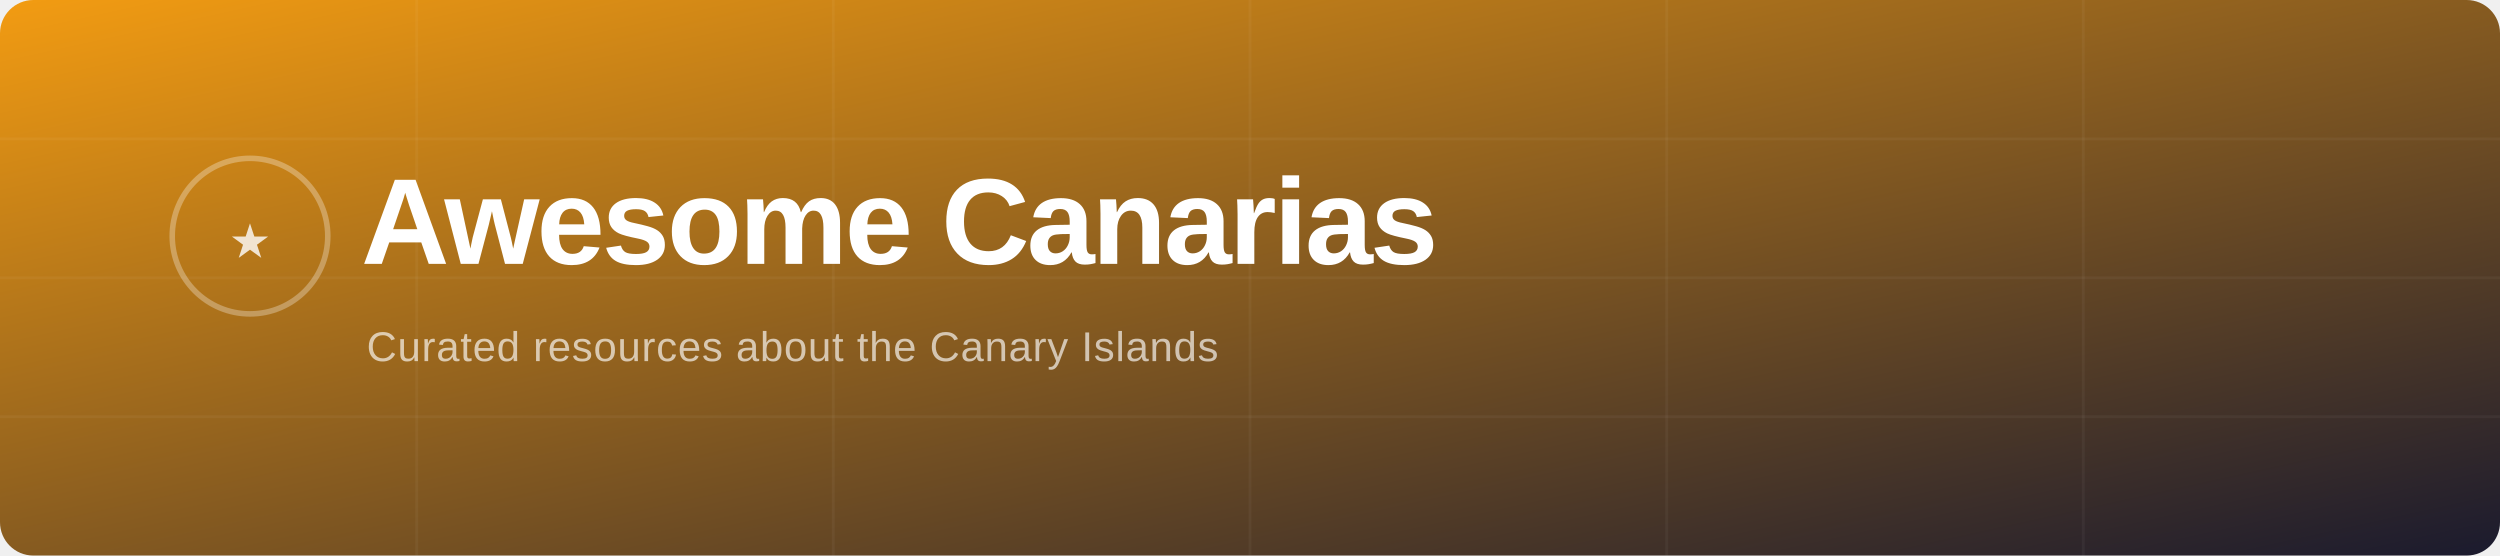
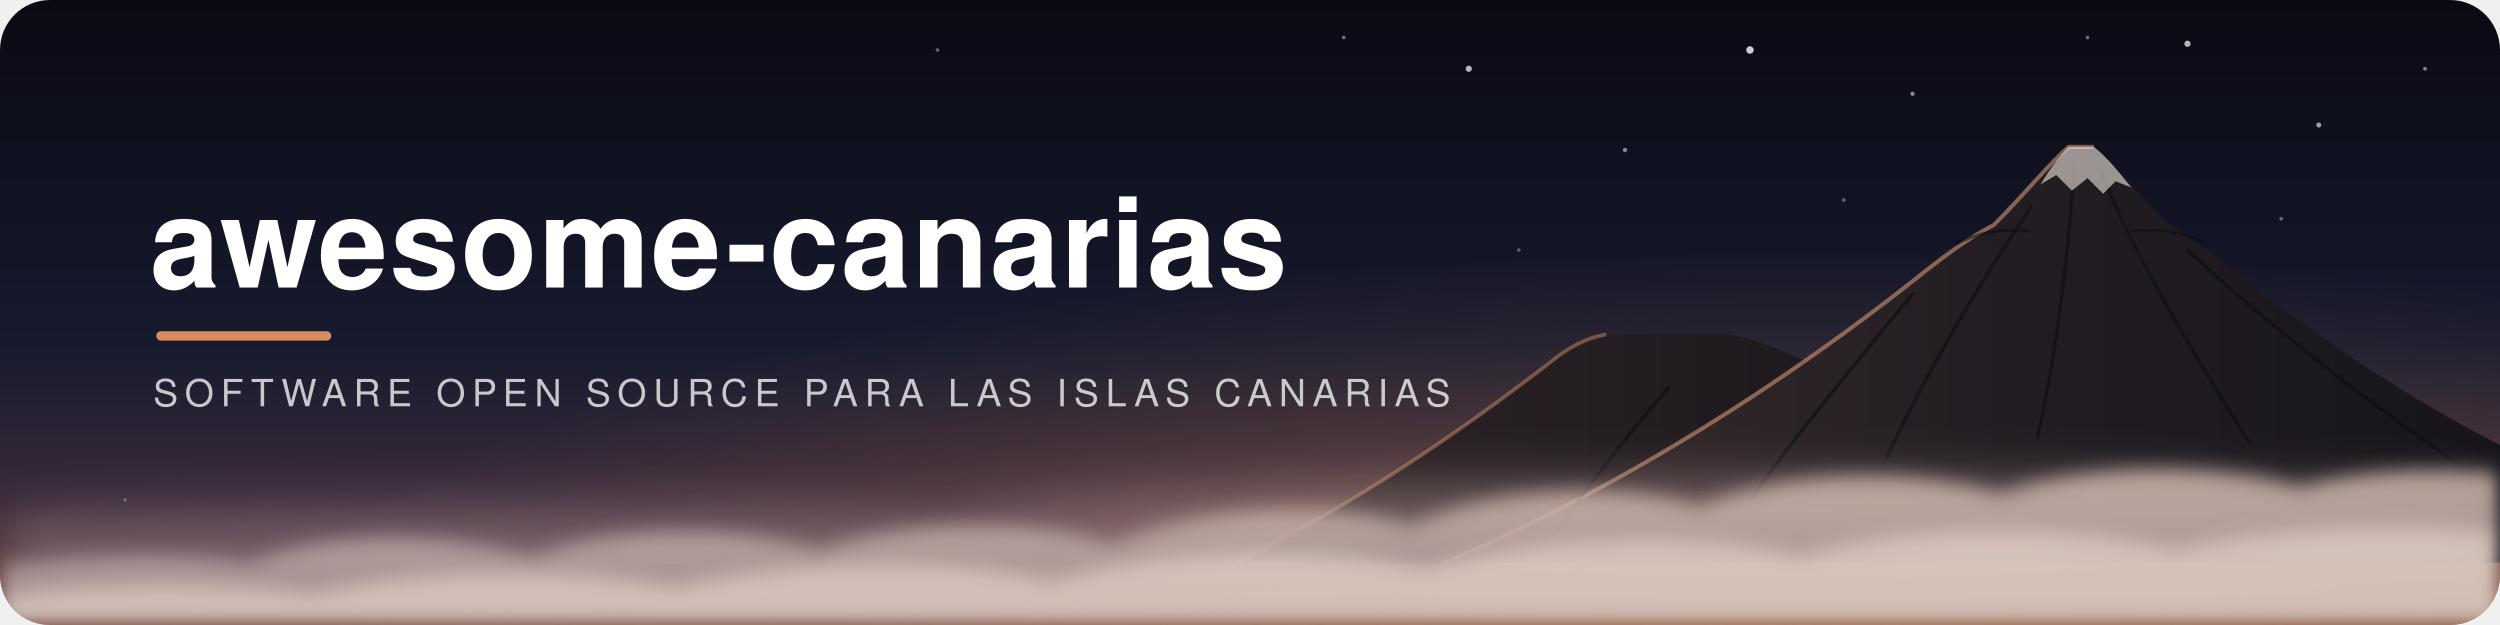
- <svg xmlns="http://www.w3.org/2000/svg" viewBox="0 0 900 200" width="900" height="200">
+ <svg xmlns="http://www.w3.org/2000/svg" viewBox="0 0 800 200" width="800" height="200">
  <defs>
-     <linearGradient id="bg" x1="0%" y1="0%" x2="100%" y2="100%">
-       <stop offset="0%" stop-color="#f39c12" />
-       <stop offset="100%" stop-color="#1a1a2e" />
+     <clipPath id="a-clip">
+       <rect width="800" height="200" rx="16" />
+     </clipPath>
+     <linearGradient id="a-sky" x1="0" y1="0" x2="0" y2="1">
+       <stop offset="0" stop-color="#0a0a14" />
+       <stop offset="0.55" stop-color="#171a2e" />
+       <stop offset="0.8" stop-color="#3a2a3a" />
+       <stop offset="1" stop-color="#7a4a3a" />
    </linearGradient>
+     <linearGradient id="a-mount" x1="0" y1="0" x2="1" y2="0">
+       <stop offset="0" stop-color="#3a2c2c" />
+       <stop offset="0.45" stop-color="#241e24" />
+       <stop offset="1" stop-color="#141319" />
+     </linearGradient>
+     <linearGradient id="a-viejo" x1="0" y1="0" x2="1" y2="0">
+       <stop offset="0" stop-color="#2e2426" />
+       <stop offset="1" stop-color="#1b171d" />
+     </linearGradient>
+     <linearGradient id="a-cloud" x1="0" y1="0" x2="0" y2="1">
+       <stop offset="0" stop-color="#d9c2b4" />
+       <stop offset="1" stop-color="#8f7f8c" />
+     </linearGradient>
+     <radialGradient id="a-glow" cx="0.72" cy="1" r="0.6">
+       <stop offset="0" stop-color="#e0915a" stop-opacity="0.35" />
+       <stop offset="1" stop-color="#e0915a" stop-opacity="0" />
+     </radialGradient>
+     <filter id="a-soft" x="-10%" y="-50%" width="120%" height="200%">
+       <feGaussianBlur stdDeviation="3" />
+     </filter>
+     <filter id="a-haze" x="-20%" y="-50%" width="140%" height="200%">
+       <feGaussianBlur stdDeviation="8" />
+     </filter>
  </defs>
-   <rect width="900" height="200" rx="12" fill="url(#bg)" />
-   <g stroke="#ffffff" stroke-opacity="0.04" stroke-width="1">
-     <line x1="0" y1="50" x2="900" y2="50" />
-     <line x1="0" y1="100" x2="900" y2="100" />
-     <line x1="0" y1="150" x2="900" y2="150" />
-     <line x1="150" y1="0" x2="150" y2="200" />
-     <line x1="300" y1="0" x2="300" y2="200" />
-     <line x1="450" y1="0" x2="450" y2="200" />
-     <line x1="600" y1="0" x2="600" y2="200" />
-     <line x1="750" y1="0" x2="750" y2="200" />
+   <g clip-path="url(#a-clip)">
+     <rect width="800" height="200" fill="url(#a-sky)" />
+     <rect width="800" height="200" fill="url(#a-glow)" />
+     <g fill="#fff">
+       <circle cx="470" cy="22" r="1" opacity="0.7" />
+       <circle cx="520" cy="48" r="0.7" opacity="0.5" />
+       <circle cx="560" cy="16" r="1.2" opacity="0.8" />
+       <circle cx="612" cy="30" r="0.7" opacity="0.5" />
+       <circle cx="700" cy="14" r="1" opacity="0.7" />
+       <circle cx="742" cy="40" r="0.8" opacity="0.6" />
+       <circle cx="776" cy="22" r="0.6" opacity="0.5" />
+       <circle cx="668" cy="12" r="0.6" opacity="0.4" />
+       <circle cx="590" cy="64" r="0.6" opacity="0.35" />
+       <circle cx="730" cy="70" r="0.6" opacity="0.35" />
+       <circle cx="486" cy="80" r="0.6" opacity="0.3" />
+       <circle cx="430" cy="12" r="0.6" opacity="0.4" />
+       <circle cx="300" cy="16" r="0.6" opacity="0.35" />
+       <circle cx="40" cy="160" r="0.6" opacity="0.25" />
+     </g>
+     <path d="M396,180 C436,160 470,136 496,116 C502,111 508,108 514,107 L552,107 C562,108 574,114 598,124 L620,180 Z" fill="url(#a-viejo)" />
+     <path d="M396,180 C436,160 470,136 496,116 C502,111 508,108 514,107" fill="none" stroke="#d9956a" stroke-width="1.2" opacity="0.45" />
+     <path d="M462,180 C520,156 574,120 612,90 C622,82 630,76 638,72 C648,62 656,52 662,47 L670,47 C676,52 684,62 694,72 C702,76 712,84 724,94 C756,118 790,140 830,156 L830,180 Z" fill="url(#a-mount)" />
+     <path d="M462,180 C520,156 574,120 612,90 C622,82 630,76 638,72 C648,62 656,52 662,47 L670,47" fill="none" stroke="#e0a07a" stroke-width="1.3" opacity="0.55" />
+     <path d="M626,78 C634,74 642,73 650,74 M682,74 C690,73 698,74 706,78" fill="none" stroke="#0c0b10" stroke-width="1" opacity="0.5" />
+     <g stroke="#0c0b10" stroke-width="1.1" fill="none" opacity="0.6" stroke-linecap="round">
+       <path d="M664,52 C662,74 660,104 652,140" />
+       <path d="M672,54 C682,80 700,110 720,142" />
+       <path d="M650,66 C634,90 618,116 604,146" />
+       <path d="M700,80 C726,104 754,126 786,148" />
+       <path d="M612,94 C594,116 574,140 560,160" />
+       <path d="M534,124 C520,140 508,156 498,170" />
+     </g>
+     <path d="M662,47 L670,47 C674,50 678,55 682,60 L677,58 L673,62 L668,57 L663,61 L658,56 L653,59 C656,54 659,50 662,47 Z" fill="#efe4dc" opacity="0.6" />
+     <g filter="url(#a-haze)" opacity="0.5">
+       <ellipse cx="580" cy="170" rx="300" ry="16" fill="#b79c96" />
+       <ellipse cx="180" cy="180" rx="280" ry="18" fill="#8f7f8c" />
+     </g>
+     <g filter="url(#a-soft)">
+       <path d="M-20,184 C20,178 50,176 80,180 C104,170 140,170 170,178 C196,168 236,168 262,176 C290,166 330,166 356,174 C384,162 424,160 452,168 C478,156 516,154 544,162 C572,150 612,150 640,158 C668,148 708,148 736,156 C764,148 796,150 820,154 L820,220 L-20,220 Z" fill="url(#a-cloud)" opacity="0.8" />
+       <path d="M-20,194 C24,186 64,186 100,190 C136,182 180,182 216,188 C252,180 300,178 336,186 C372,176 420,174 456,182 C492,172 540,170 576,178 C612,168 660,168 696,176 C732,168 776,168 820,172 L820,220 L-20,220 Z" fill="#e9d8cc" opacity="0.65" />
+     </g>
+     <text x="48" y="92" font-family="system-ui, -apple-system, 'Segoe UI', Helvetica, Arial, sans-serif" font-size="40" fill="#ffffff" font-weight="700" letter-spacing="0.5">awesome-canarias</text>
+     <rect x="50" y="106" width="56" height="3" rx="1.5" fill="#d98c5f" />
+     <text x="49" y="130" font-family="system-ui, -apple-system, 'Segoe UI', Helvetica, Arial, sans-serif" font-size="12" fill="#ffffff" fill-opacity="0.75" font-weight="500" letter-spacing="2.2">SOFTWARE OPEN SOURCE PARA LAS ISLAS CANARIAS</text>
  </g>
-   <g transform="translate(60, 55)">
-     <circle cx="30" cy="30" r="28" fill="none" stroke="#ffffff" stroke-width="2" opacity="0.3" />
-     <text x="30" y="38" text-anchor="middle" font-family="monospace" font-size="24" fill="#ffffff" opacity="0.8">★</text>
-   </g>
-   <text x="130" y="95" font-family="'Segoe UI', 'Helvetica Neue', Arial, sans-serif" font-size="44" font-weight="700" fill="#ffffff" letter-spacing="-1">Awesome Canarias</text>
-   <text x="132" y="130" font-family="'Segoe UI', 'Helvetica Neue', Arial, sans-serif" font-size="15" fill="#ffffff" opacity="0.65" letter-spacing="0.3">Curated resources about the Canary Islands</text>
</svg>
